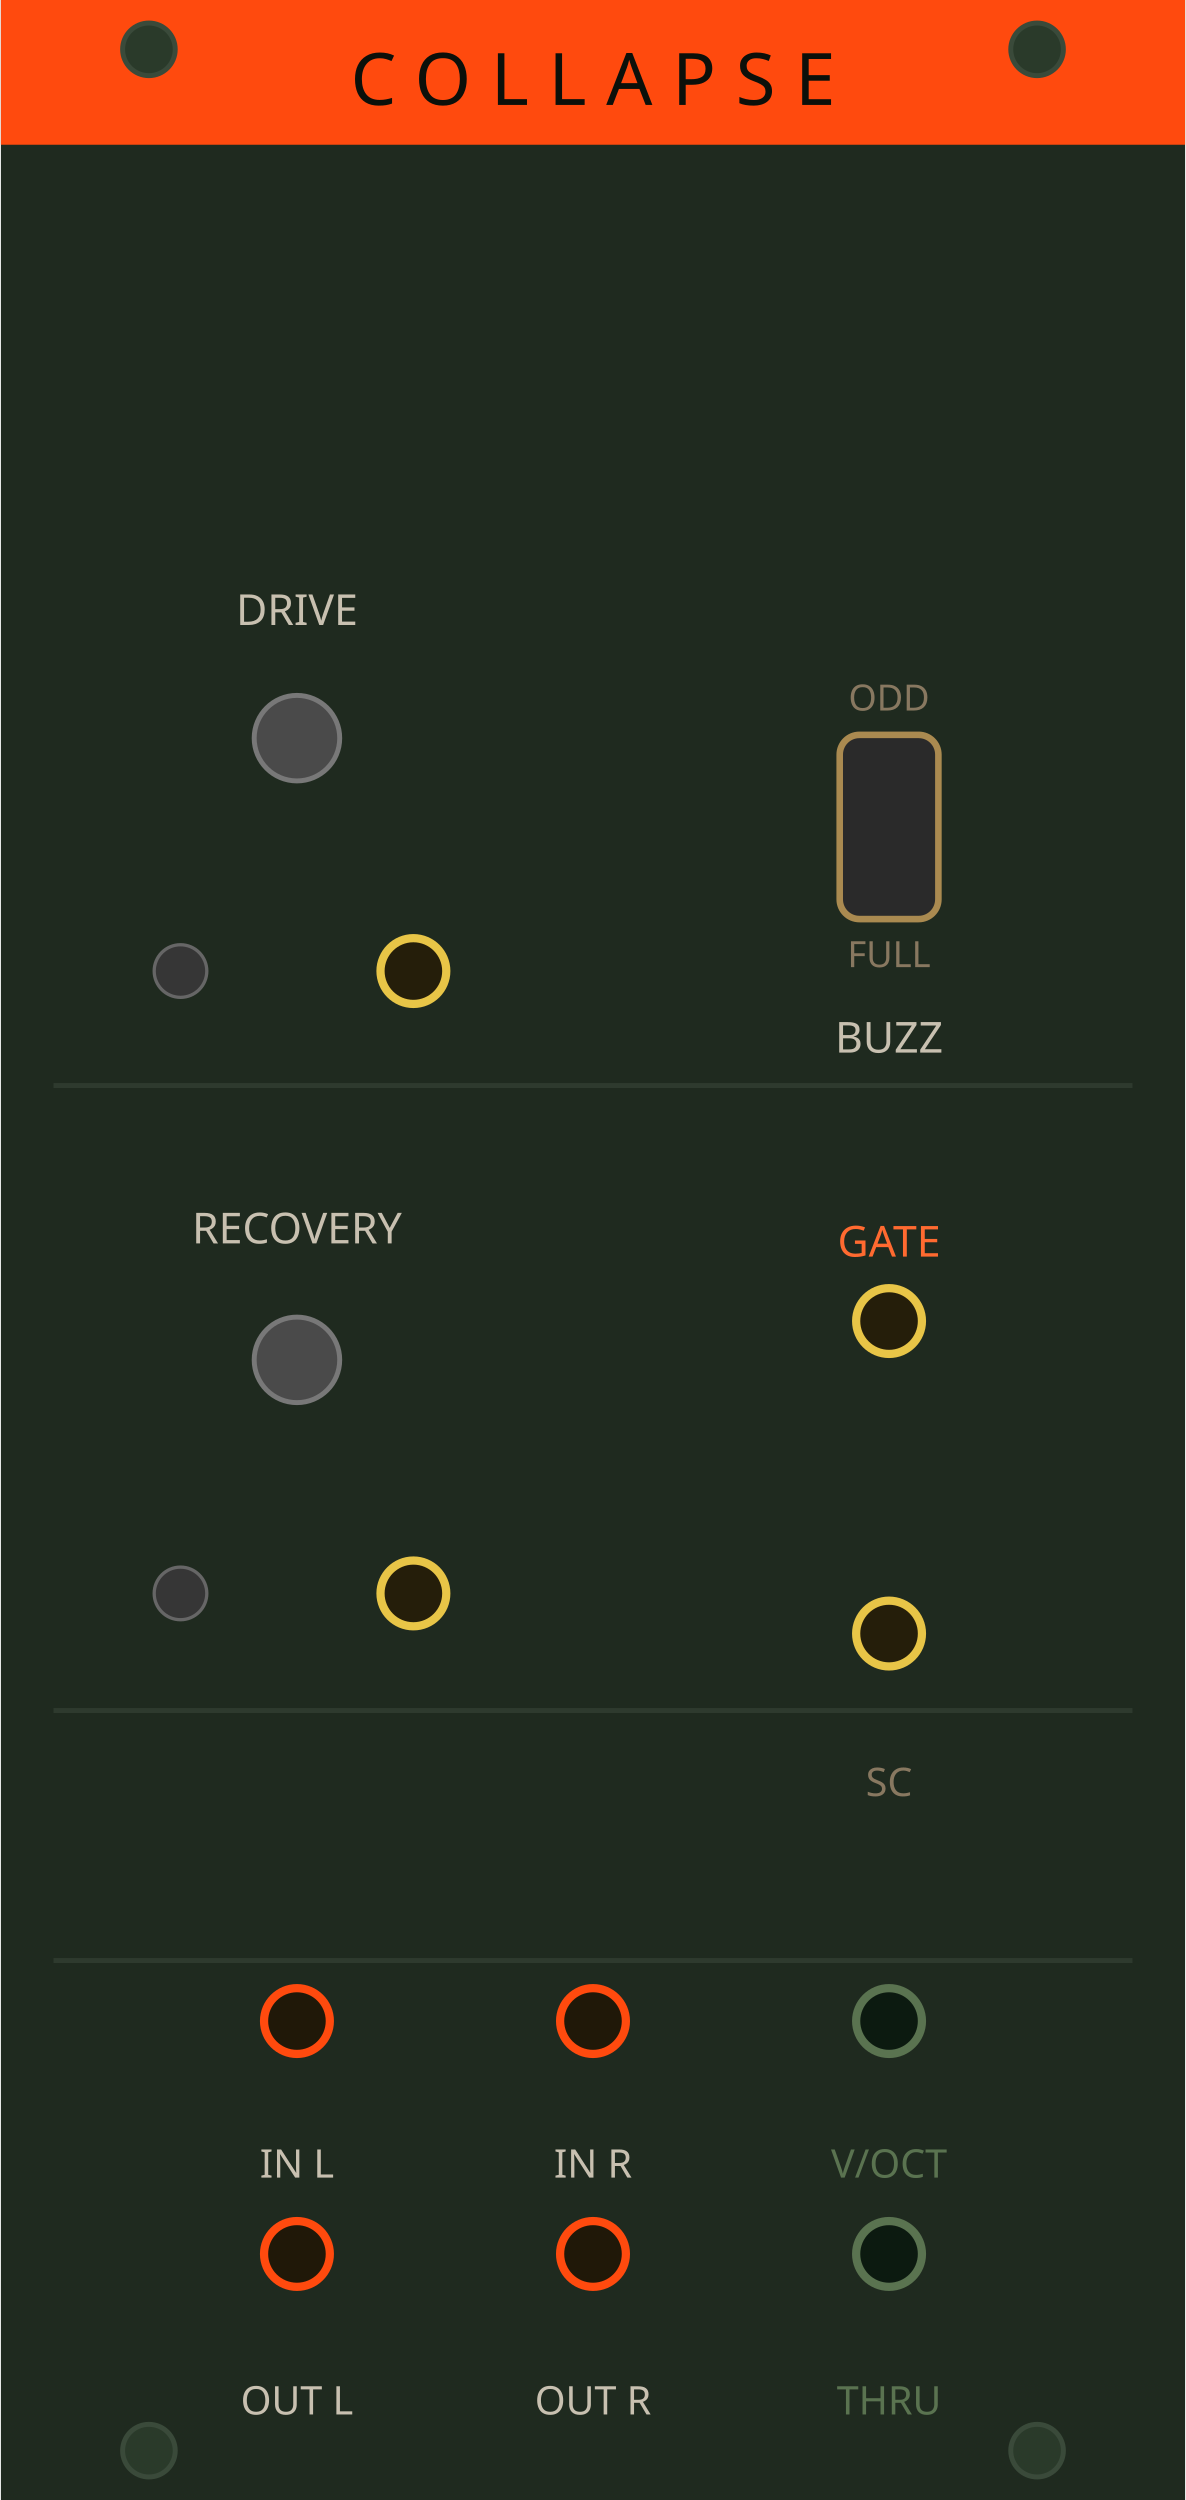
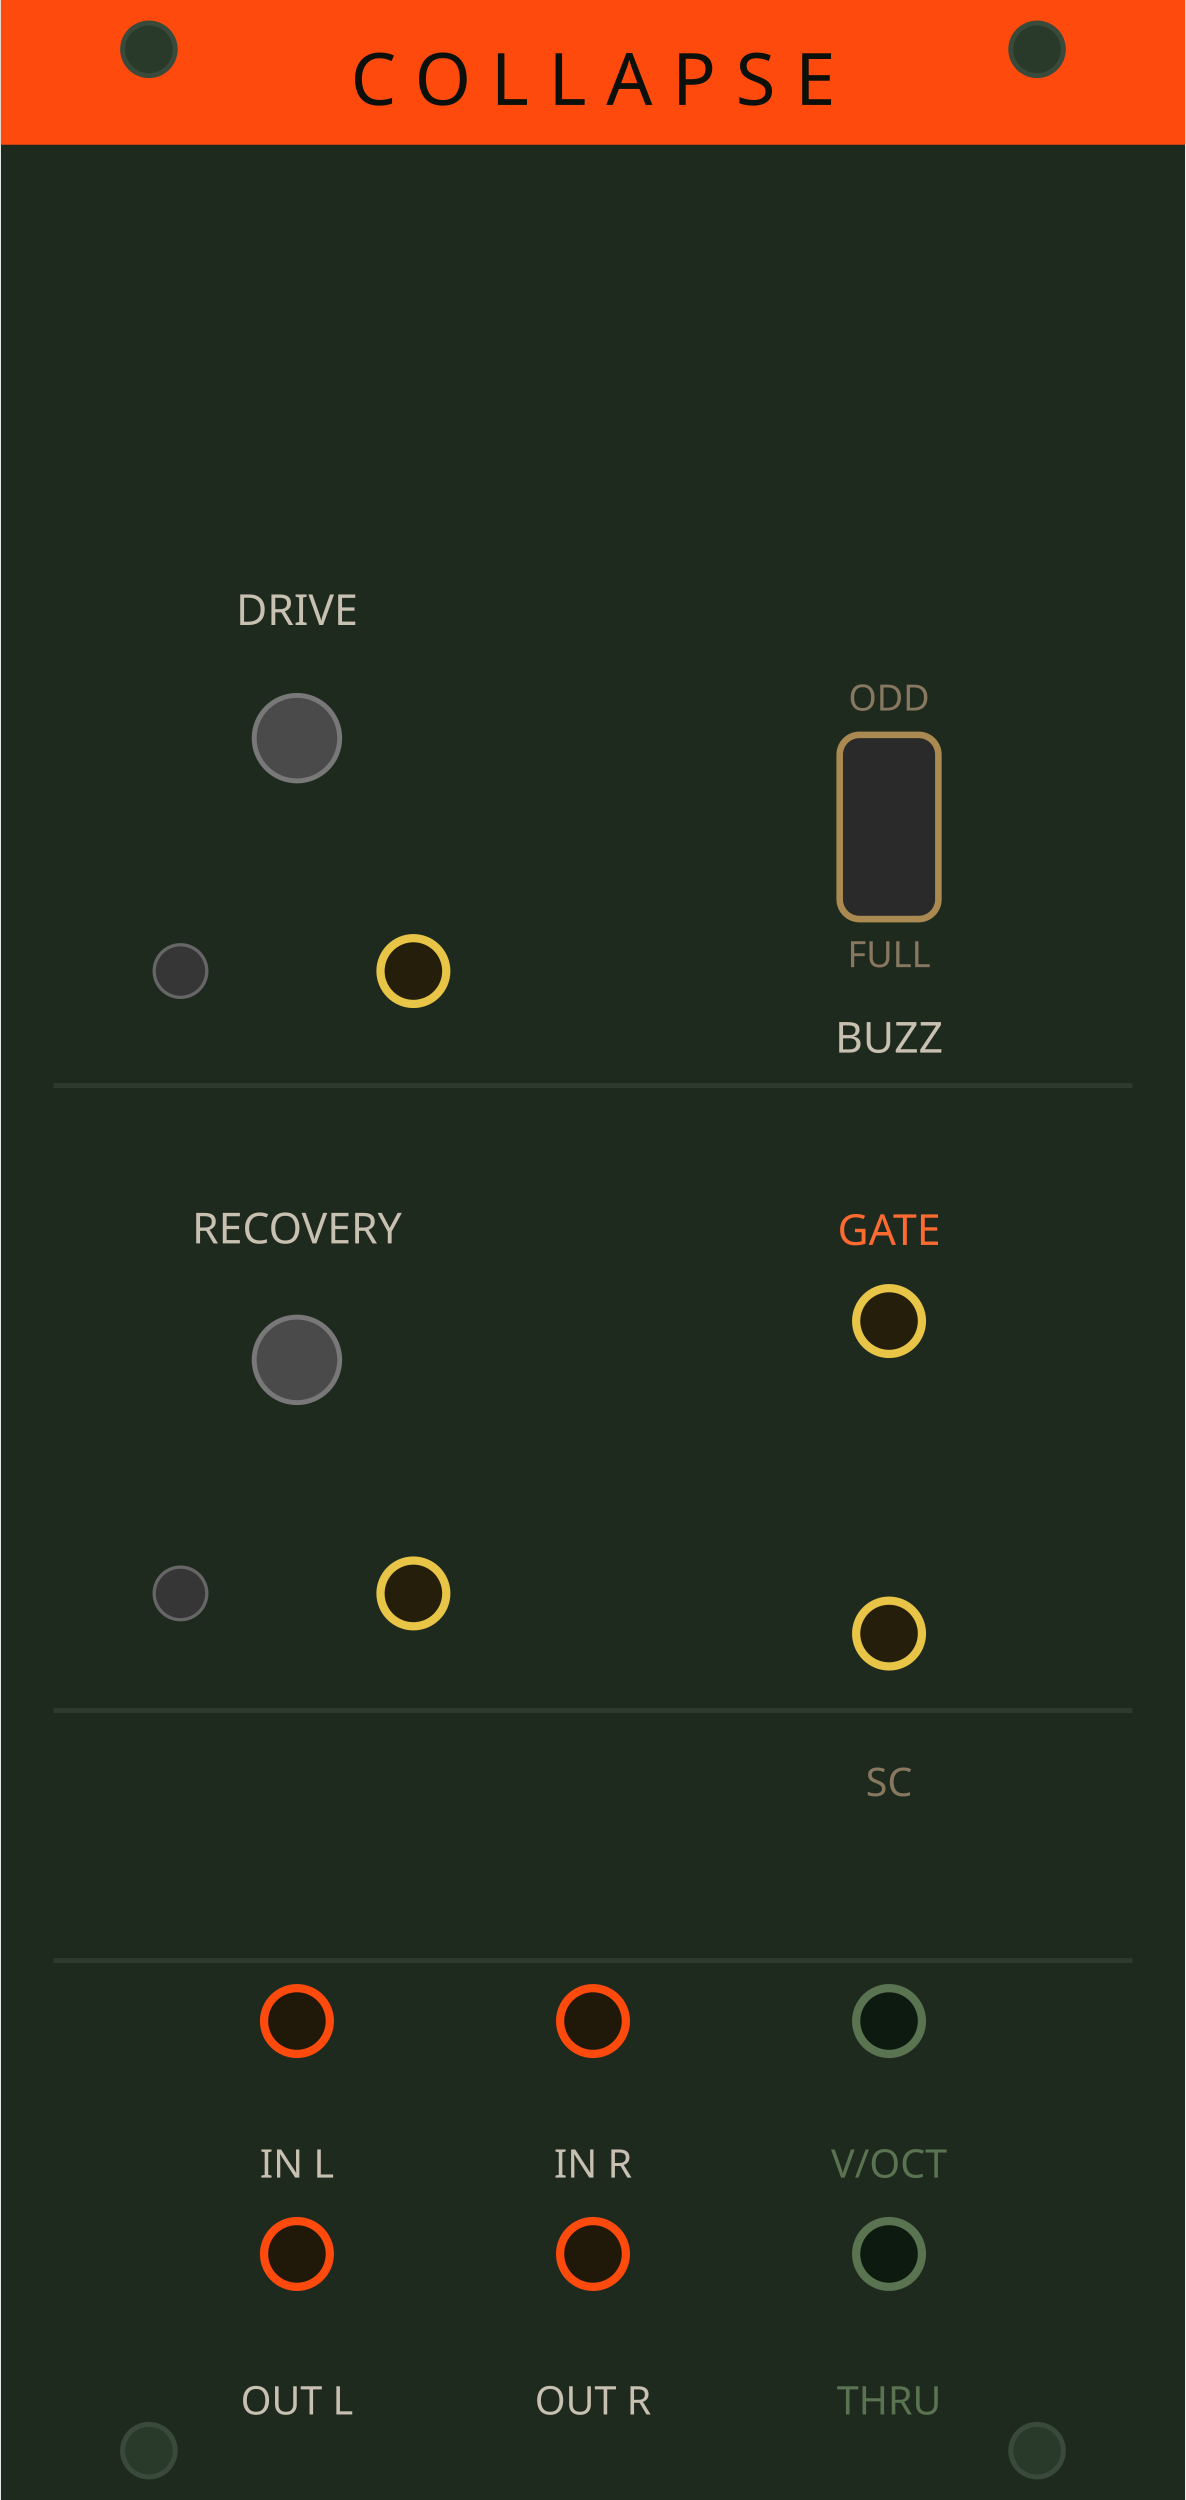
<svg xmlns="http://www.w3.org/2000/svg" width="60.96mm" height="128.5mm" viewBox="0 0 180 380" version="1.1" id="svg25">
  <defs id="defs25" />
  <path id="rect1" style="fill:#1f2a1f" d="M 0,0 H 180 V 380 H 0 Z" />
  <path id="rect2" style="fill:#ff4a0e" d="M 0,0 H 180 V 22 H 0 Z" />
  <path d="m 57.588,8.853 q -1.265,0 -1.991,0.847 -0.726,0.847 -0.726,2.321 0,1.463 0.671,2.321 0.682,0.847 2.035,0.847 0.517,0 0.979,-0.088 0.462,-0.088 0.902,-0.22 v 0.858 q -0.44,0.165 -0.913,0.242 -0.462,0.077 -1.111,0.077 -1.199,0 -2.002,-0.495 -0.803,-0.495 -1.21,-1.408 -0.396,-0.913 -0.396,-2.145 0,-1.188 0.429,-2.09 0.44,-0.913 1.287,-1.419 0.847,-0.517 2.057,-0.517 1.243,0 2.167,0.462 l -0.396,0.836 q -0.363,-0.165 -0.814,-0.297 -0.44,-0.132 -0.968,-0.132 z M 70.807,12.01 q 0,1.221 -0.418,2.134 -0.407,0.902 -1.21,1.408 -0.803,0.506 -1.991,0.506 -1.221,0 -2.035,-0.506 -0.803,-0.506 -1.199,-1.419 -0.396,-0.913 -0.396,-2.134 0,-1.21 0.396,-2.112 0.396,-0.902 1.199,-1.408 0.814,-0.506 2.046,-0.506 1.177,0 1.98,0.506 0.803,0.495 1.21,1.408 0.418,0.902 0.418,2.123 z m -6.204,0 q 0,1.485 0.627,2.343 0.627,0.847 1.958,0.847 1.342,0 1.958,-0.847 0.616,-0.858 0.616,-2.343 0,-1.485 -0.616,-2.321 -0.616,-0.847 -1.947,-0.847 -1.331,0 -1.969,0.847 -0.627,0.836 -0.627,2.321 z m 10.942,3.938 V 8.094 h 0.99 v 6.974 h 3.432 v 0.88 z m 8.764,0 V 8.094 h 0.99 v 6.974 h 3.432 v 0.88 z m 13.692,0 -0.946,-2.431 h -3.113 l -0.935,2.431 h -1.001 l 3.069,-7.887 h 0.891 l 3.058,7.887 z m -2.123,-5.687 q -0.033,-0.088 -0.11,-0.319 -0.077,-0.231 -0.154,-0.473 -0.066,-0.253 -0.11,-0.385 -0.077,0.341 -0.176,0.671 -0.099,0.319 -0.165,0.506 l -0.891,2.376 h 2.486 z M 105.181,8.094 q 1.54,0 2.244,0.605 0.704,0.605 0.704,1.705 0,0.649 -0.297,1.221 -0.286,0.561 -0.979,0.913 -0.682,0.352 -1.859,0.352 h -0.902 v 3.058 h -0.99 V 8.094 Z m -0.088,0.847 h -1.001 v 3.102 h 0.792 q 1.122,0 1.672,-0.363 0.55,-0.363 0.55,-1.232 0,-0.759 -0.484,-1.133 -0.484,-0.374 -1.529,-0.374 z m 12.119,4.906 q 0,1.045 -0.759,1.628 -0.759,0.583 -2.046,0.583 -0.66,0 -1.221,-0.099 -0.561,-0.099 -0.935,-0.275 v -0.946 q 0.396,0.176 0.979,0.319 0.594,0.143 1.221,0.143 0.88,0 1.32,-0.341 0.451,-0.341 0.451,-0.924 0,-0.385 -0.165,-0.649 -0.165,-0.264 -0.572,-0.484 -0.396,-0.231 -1.111,-0.484 -1.001,-0.363 -1.518,-0.891 -0.506,-0.528 -0.506,-1.441 0,-0.627 0.319,-1.067 0.319,-0.451 0.88,-0.693 0.572,-0.242 1.309,-0.242 0.649,0 1.188,0.121 0.539,0.121 0.979,0.319 l -0.308,0.847 q -0.407,-0.176 -0.891,-0.297 -0.473,-0.121 -0.99,-0.121 -0.737,0 -1.111,0.319 -0.374,0.308 -0.374,0.825 0,0.396 0.165,0.66 0.165,0.264 0.539,0.473 0.374,0.209 1.012,0.451 0.693,0.253 1.166,0.55 0.484,0.286 0.726,0.693 0.253,0.407 0.253,1.023 z m 8.973,2.101 h -4.389 V 8.094 h 4.389 v 0.869 h -3.399 v 2.453 h 3.201 v 0.858 h -3.201 v 2.805 h 3.399 z" id="text2" style="font-size:11px;font-family:'Nunito Sans', sans-serif;letter-spacing:3;dominant-baseline:middle;text-anchor:middle;fill:#0c100a" aria-label="COLLAPSE" />
  <path id="line2" style="stroke:#2e3a2e;stroke-width:0.75" d="M 8,165 H 172" />
  <path id="line3" style="stroke:#2e3a2e;stroke-width:0.75" d="M 8,260 H 172" />
  <path id="line4" style="stroke:#2e3a2e;stroke-width:0.75" d="M 8,298 H 172" />
  <path id="circle4" style="fill:#4a4a4a;stroke:#787878;stroke-width:0.75" d="m 51.5,112.2 a 6.5,6.5 0 0 1 -6.5,6.5 6.5,6.5 0 0 1 -6.5,-6.5 6.5,6.5 0 0 1 6.5,-6.5 6.5,6.5 0 0 1 6.5,6.5 z" />
  <path id="circle5" style="fill:#363636;stroke:#666666;stroke-width:0.5" d="m 31.3,147.6 a 4,4 0 0 1 -4,4 4,4 0 0 1 -4,-4 4,4 0 0 1 4,-4 4,4 0 0 1 4,4 z" />
  <path id="circle6" style="fill:#251e0a;stroke:#e8c547;stroke-width:1.25" d="m 67.7,147.6 a 5,5 0 0 1 -5,5 5,5 0 0 1 -5,-5 5,5 0 0 1 5,-5 5,5 0 0 1 5,5 z" />
  <path d="m 40.096,123.634 q 0,1.177 -0.643,1.774 -0.637,0.592 -1.781,0.592 h -1.294 v -4.641 h 1.43 q 0.702,0 1.216,0.26 0.513,0.26 0.793,0.767 0.28,0.5 0.28,1.248 z m -0.618,0.019 q 0,-0.929 -0.462,-1.359 -0.455,-0.435 -1.294,-0.435 h -0.76 v 3.64 h 0.63 q 1.885,0 1.885,-1.846 z m 2.925,-2.295 q 0.865,0 1.274,0.332 0.416,0.325 0.416,0.988 0,0.37 -0.137,0.618 -0.137,0.247 -0.351,0.397 -0.208,0.143 -0.442,0.228 l 1.274,2.08 h -0.682 l -1.125,-1.917 h -0.923 V 126 h -0.585 v -4.641 z m -0.033,0.507 h -0.663 v 1.722 h 0.696 q 0.566,0 0.826,-0.221 0.26,-0.228 0.26,-0.663 0,-0.455 -0.273,-0.643 -0.273,-0.195 -0.845,-0.195 z M 46.472,126 h -1.677 v -0.338 l 0.546,-0.123 v -3.712 l -0.546,-0.13 v -0.338 h 1.677 v 0.338 l -0.546,0.13 v 3.712 l 0.546,0.123 z m 4.167,-4.641 -1.657,4.641 h -0.585 l -1.657,-4.641 h 0.611 l 1.046,2.977 q 0.104,0.286 0.175,0.539 0.071,0.247 0.117,0.474 0.045,-0.228 0.117,-0.481 0.071,-0.254 0.175,-0.546 l 1.04,-2.964 z M 53.863,126 h -2.594 v -4.641 h 2.594 v 0.513 h -2.009 v 1.45 h 1.891 v 0.507 h -1.891 v 1.657 h 2.009 z" id="text6" style="font-size:6.5px;font-family:'Nunito Sans', sans-serif;text-anchor:middle;fill:#c8c0b0" aria-label="DRIVE" transform="translate(0,-31)" />
  <path id="rect6" style="fill:#2a2a2a;stroke:#aa8a50" d="m 130.5,111.7 h 9 c 1.662,0 3,1.338 3,3 v 22 c 0,1.662 -1.338,3 -3,3 h -9 c -1.662,0 -3,-1.338 -3,-3 v -22 c 0,-1.662 1.338,-3 3,-3 z" />
  <path d="m 132.797,106.031 q 0,0.611 -0.209,1.067 -0.203,0.451 -0.605,0.704 -0.402,0.253 -0.996,0.253 -0.611,0 -1.018,-0.253 -0.402,-0.253 -0.6,-0.71 -0.198,-0.457 -0.198,-1.067 0,-0.605 0.198,-1.056 0.198,-0.451 0.6,-0.704 0.407,-0.253 1.023,-0.253 0.589,0 0.99,0.253 0.402,0.247 0.605,0.704 0.209,0.451 0.209,1.062 z m -3.102,0 q 0,0.743 0.314,1.171 0.314,0.423 0.979,0.423 0.671,0 0.979,-0.423 0.308,-0.429 0.308,-1.171 0,-0.743 -0.308,-1.161 -0.308,-0.423 -0.974,-0.423 -0.665,0 -0.985,0.423 -0.314,0.418 -0.314,1.161 z m 7.117,-0.033 q 0,0.996 -0.544,1.502 -0.539,0.5 -1.507,0.5 h -1.095 v -3.927 h 1.21 q 0.594,0 1.028,0.22 0.434,0.22 0.671,0.649 0.236,0.423 0.236,1.056 z m -0.522,0.017 q 0,-0.786 -0.391,-1.149 -0.385,-0.368 -1.095,-0.368 h -0.643 v 3.08 h 0.533 q 1.595,0 1.595,-1.562 z m 4.537,-0.017 q 0,0.996 -0.544,1.502 -0.539,0.5 -1.507,0.5 h -1.095 v -3.927 h 1.21 q 0.594,0 1.028,0.22 0.434,0.22 0.671,0.649 0.236,0.423 0.236,1.056 z m -0.522,0.017 q 0,-0.786 -0.391,-1.149 -0.385,-0.368 -1.095,-0.368 h -0.643 v 3.08 h 0.533 q 1.595,0 1.595,-1.562 z" id="text7" style="font-size:5.5px;font-family:'Nunito Sans', sans-serif;text-anchor:middle;fill:#887860" aria-label="ODD" />
  <path d="m 129.709,147 h -0.495 v -3.927 h 2.195 v 0.434 h -1.7 v 1.391 h 1.595 v 0.434 h -1.595 z m 5.346,-1.386 q 0,0.407 -0.165,0.737 -0.165,0.325 -0.506,0.517 -0.336,0.187 -0.858,0.187 -0.732,0 -1.117,-0.396 -0.38,-0.402 -0.38,-1.056 v -2.53 h 0.495 v 2.546 q 0,0.478 0.253,0.743 0.259,0.264 0.775,0.264 0.533,0 0.77,-0.281 0.242,-0.286 0.242,-0.732 v -2.541 h 0.489 z M 136.089,147 v -3.927 h 0.495 v 3.487 H 138.3 V 147 Z m 2.882,0 v -3.927 h 0.495 v 3.487 h 1.716 V 147 Z" id="text8" style="font-size:5.5px;font-family:'Nunito Sans', sans-serif;text-anchor:middle;fill:#887860" aria-label="FULL" />
  <path d="m 128.75,155.359 q 0.871,0 1.313,0.26 0.449,0.254 0.449,0.89 0,0.409 -0.228,0.682 -0.228,0.267 -0.656,0.344 v 0.033 q 0.292,0.045 0.526,0.169 0.24,0.123 0.377,0.351 0.137,0.228 0.137,0.592 0,0.63 -0.435,0.975 -0.429,0.344 -1.177,0.344 h -1.631 v -4.641 z m 0.117,1.976 q 0.598,0 0.819,-0.189 0.221,-0.195 0.221,-0.572 0,-0.384 -0.273,-0.546 -0.267,-0.169 -0.858,-0.169 h -0.767 v 1.476 z m -0.858,0.487 v 1.683 h 0.936 q 0.618,0 0.858,-0.24 0.24,-0.24 0.24,-0.63 0,-0.364 -0.254,-0.585 -0.247,-0.228 -0.89,-0.228 z m 7.169,0.539 q 0,0.481 -0.195,0.871 -0.195,0.384 -0.598,0.611 -0.397,0.221 -1.014,0.221 -0.865,0 -1.319,-0.468 -0.449,-0.474 -0.449,-1.248 v -2.99 h 0.585 v 3.01 q 0,0.566 0.299,0.877 0.305,0.312 0.916,0.312 0.63,0 0.91,-0.332 0.286,-0.338 0.286,-0.865 v -3.003 h 0.579 z m 4.056,1.638 h -3.217 v -0.442 l 2.444,-3.679 h -2.366 v -0.52 h 3.075 v 0.442 l -2.444,3.679 h 2.509 z m 3.718,0 h -3.217 v -0.442 l 2.444,-3.679 h -2.366 v -0.52 h 3.075 v 0.442 l -2.444,3.679 h 2.509 z" id="text9" style="font-size:6.5px;font-family:'Nunito Sans', sans-serif;text-anchor:middle;fill:#c8c0b0" aria-label="BUZZ" />
  <path id="circle9" style="fill:#4a4a4a;stroke:#787878;stroke-width:0.75" d="m 51.5,206.7 a 6.5,6.5 0 0 1 -6.5,6.5 6.5,6.5 0 0 1 -6.5,-6.5 6.5,6.5 0 0 1 6.5,-6.5 6.5,6.5 0 0 1 6.5,6.5 z" />
  <path id="circle10" style="fill:#363636;stroke:#666666;stroke-width:0.5" d="m 31.3,242.2 a 4,4 0 0 1 -4,4 4,4 0 0 1 -4,-4 4,4 0 0 1 4,-4 4,4 0 0 1 4,4 z" />
  <path id="circle11" style="fill:#251e0a;stroke:#e8c547;stroke-width:1.25" d="m 67.7,242.2 a 5,5 0 0 1 -5,5 5,5 0 0 1 -5,-5 5,5 0 0 1 5,-5 5,5 0 0 1 5,5 z" />
  <path d="m 30.97,215.359 q 0.865,0 1.274,0.332 0.416,0.325 0.416,0.988 0,0.37 -0.137,0.618 -0.137,0.247 -0.351,0.397 -0.208,0.143 -0.442,0.228 l 1.274,2.08 h -0.682 l -1.125,-1.917 h -0.923 V 220 h -0.585 v -4.641 z m -0.033,0.507 h -0.663 v 1.722 h 0.696 q 0.566,0 0.826,-0.221 0.26,-0.228 0.26,-0.663 0,-0.455 -0.273,-0.643 -0.273,-0.195 -0.845,-0.195 z M 36.326,220 h -2.594 v -4.641 h 2.594 v 0.513 h -2.009 v 1.45 h 1.891 v 0.507 h -1.891 v 1.657 h 2.009 z m 3.009,-4.192 q -0.748,0 -1.177,0.5 -0.429,0.5 -0.429,1.371 0,0.865 0.397,1.371 0.403,0.5 1.202,0.5 0.305,0 0.579,-0.052 0.273,-0.052 0.533,-0.13 v 0.507 q -0.26,0.098 -0.539,0.143 -0.273,0.045 -0.656,0.045 -0.709,0 -1.183,-0.292 -0.474,-0.292 -0.715,-0.832 -0.234,-0.539 -0.234,-1.268 0,-0.702 0.254,-1.235 0.26,-0.539 0.76,-0.839 0.5,-0.305 1.216,-0.305 0.735,0 1.28,0.273 l -0.234,0.494 q -0.214,-0.098 -0.481,-0.175 -0.26,-0.078 -0.572,-0.078 z m 6.038,1.865 q 0,0.722 -0.247,1.261 -0.24,0.533 -0.715,0.832 -0.474,0.299 -1.177,0.299 -0.722,0 -1.202,-0.299 -0.474,-0.299 -0.709,-0.839 -0.234,-0.539 -0.234,-1.261 0,-0.715 0.234,-1.248 0.234,-0.533 0.709,-0.832 0.481,-0.299 1.209,-0.299 0.696,0 1.17,0.299 0.474,0.292 0.715,0.832 0.247,0.533 0.247,1.254 z m -3.666,0 q 0,0.877 0.37,1.385 0.37,0.5 1.157,0.5 0.793,0 1.157,-0.5 0.364,-0.507 0.364,-1.385 0,-0.877 -0.364,-1.371 -0.364,-0.5 -1.151,-0.5 -0.786,0 -1.163,0.5 -0.37,0.494 -0.37,1.371 z m 7.897,-2.314 -1.657,4.641 h -0.585 l -1.657,-4.641 h 0.611 l 1.046,2.977 q 0.104,0.286 0.175,0.539 0.071,0.247 0.117,0.474 0.045,-0.228 0.117,-0.481 0.071,-0.254 0.175,-0.546 l 1.04,-2.964 z M 52.829,220 h -2.594 v -4.641 h 2.594 v 0.513 h -2.009 v 1.45 h 1.891 v 0.507 h -1.891 v 1.657 h 2.009 z m 2.301,-4.641 q 0.865,0 1.274,0.332 0.416,0.325 0.416,0.988 0,0.37 -0.137,0.618 -0.137,0.247 -0.351,0.397 -0.208,0.143 -0.442,0.228 l 1.274,2.08 h -0.682 l -1.125,-1.917 h -0.923 V 220 h -0.585 v -4.641 z m -0.033,0.507 h -0.663 v 1.722 h 0.696 q 0.566,0 0.826,-0.221 0.26,-0.228 0.26,-0.663 0,-0.455 -0.273,-0.643 -0.273,-0.195 -0.845,-0.195 z m 4.004,1.774 1.209,-2.281 h 0.63 l -1.547,2.841 V 220 h -0.585 v -1.774 l -1.547,-2.866 h 0.637 z" id="text11" style="font-size:6.5px;font-family:'Nunito Sans', sans-serif;text-anchor:middle;fill:#c8c0b0" aria-label="RECOVERY" transform="translate(0,-31)" />
  <path id="circle12" style="fill:#251e0a;stroke:#e8c547;stroke-width:1.25" d="m 140,200.8 a 5,5 0 0 1 -5,5 5,5 0 0 1 -5,-5 5,5 0 0 1 5,-5 5,5 0 0 1 5,5 z" />
-   <path d="m 129.816,188.549 h 1.605 v 2.275 q -0.377,0.123 -0.76,0.182 -0.384,0.059 -0.871,0.059 -0.722,0 -1.216,-0.286 -0.494,-0.292 -0.754,-0.826 -0.254,-0.539 -0.254,-1.274 0,-0.728 0.286,-1.261 0.286,-0.533 0.819,-0.826 0.539,-0.299 1.3,-0.299 0.39,0 0.735,0.071 0.351,0.071 0.65,0.202 l -0.221,0.507 q -0.247,-0.111 -0.559,-0.189 -0.305,-0.078 -0.637,-0.078 -0.832,0 -1.3,0.5 -0.462,0.5 -0.462,1.371 0,0.552 0.175,0.982 0.182,0.422 0.566,0.663 0.384,0.234 1.008,0.234 0.305,0 0.52,-0.033 0.214,-0.033 0.39,-0.078 v -1.378 h -1.02 z m 5.629,2.45 -0.559,-1.437 h -1.839 L 132.494,191 h -0.592 l 1.813,-4.66 h 0.526 l 1.807,4.66 z m -1.254,-3.361 q -0.019,-0.052 -0.065,-0.189 -0.045,-0.137 -0.091,-0.28 -0.039,-0.149 -0.065,-0.228 -0.045,0.202 -0.104,0.397 -0.059,0.189 -0.098,0.299 l -0.526,1.404 h 1.469 z m 3.51,3.361 h -0.585 v -4.128 h -1.45 v -0.513 h 3.478 v 0.513 h -1.443 z m 4.739,0 h -2.594 v -4.641 h 2.594 v 0.513 h -2.009 v 1.45 h 1.891 v 0.507 h -1.891 v 1.657 h 2.009 z" id="text12" style="font-size:6.5px;font-family:'Nunito Sans', sans-serif;text-anchor:middle;fill:#ff6a30" aria-label="GATE" />
+   <path transform="translate(0,-1.772)" d="m 129.816,188.549 h 1.605 v 2.275 q -0.377,0.123 -0.76,0.182 -0.384,0.059 -0.871,0.059 -0.722,0 -1.216,-0.286 -0.494,-0.292 -0.754,-0.826 -0.254,-0.539 -0.254,-1.274 0,-0.728 0.286,-1.261 0.286,-0.533 0.819,-0.826 0.539,-0.299 1.3,-0.299 0.39,0 0.735,0.071 0.351,0.071 0.65,0.202 l -0.221,0.507 q -0.247,-0.111 -0.559,-0.189 -0.305,-0.078 -0.637,-0.078 -0.832,0 -1.3,0.5 -0.462,0.5 -0.462,1.371 0,0.552 0.175,0.982 0.182,0.422 0.566,0.663 0.384,0.234 1.008,0.234 0.305,0 0.52,-0.033 0.214,-0.033 0.39,-0.078 v -1.378 h -1.02 z m 5.629,2.45 -0.559,-1.437 h -1.839 L 132.494,191 h -0.592 l 1.813,-4.66 h 0.526 l 1.807,4.66 z m -1.254,-3.361 q -0.019,-0.052 -0.065,-0.189 -0.045,-0.137 -0.091,-0.28 -0.039,-0.149 -0.065,-0.228 -0.045,0.202 -0.104,0.397 -0.059,0.189 -0.098,0.299 l -0.526,1.404 h 1.469 z m 3.51,3.361 h -0.585 v -4.128 h -1.45 v -0.513 h 3.478 v 0.513 h -1.443 z m 4.739,0 h -2.594 v -4.641 h 2.594 v 0.513 h -2.009 v 1.45 h 1.891 v 0.507 h -1.891 v 1.657 h 2.009 z" id="text12" style="font-size:6.5px;font-family:'Nunito Sans', sans-serif;text-anchor:middle;fill:#ff6a30" aria-label="GATE" />
  <path id="circle13" style="fill:#251e0a;stroke:#e8c547;stroke-width:1.25" d="m 140,248.3 a 5,5 0 0 1 -5,5 5,5 0 0 1 -5,-5 5,5 0 0 1 5,-5 5,5 0 0 1 5,5 z" />
  <path d="m 134.469,258.854 q 0,0.57 -0.414,0.888 -0.414,0.318 -1.116,0.318 -0.36,0 -0.666,-0.054 -0.306,-0.054 -0.51,-0.15 v -0.516 q 0.216,0.096 0.534,0.174 0.324,0.078 0.666,0.078 0.48,0 0.72,-0.186 0.246,-0.186 0.246,-0.504 0,-0.21 -0.09,-0.354 -0.09,-0.144 -0.312,-0.264 -0.216,-0.126 -0.606,-0.264 -0.546,-0.198 -0.828,-0.486 -0.276,-0.288 -0.276,-0.786 0,-0.342 0.174,-0.582 0.174,-0.246 0.48,-0.378 0.312,-0.132 0.714,-0.132 0.354,0 0.648,0.066 0.294,0.066 0.534,0.174 l -0.168,0.462 q -0.222,-0.096 -0.486,-0.162 -0.258,-0.066 -0.54,-0.066 -0.402,0 -0.606,0.174 -0.204,0.168 -0.204,0.45 0,0.216 0.09,0.36 0.09,0.144 0.294,0.258 0.204,0.114 0.552,0.246 0.378,0.138 0.636,0.3 0.264,0.156 0.396,0.378 0.138,0.222 0.138,0.558 z m 2.7,-2.724 q -0.69,0 -1.086,0.462 -0.396,0.462 -0.396,1.266 0,0.798 0.366,1.266 0.372,0.462 1.11,0.462 0.282,0 0.534,-0.048 0.252,-0.048 0.492,-0.12 v 0.468 q -0.24,0.09 -0.498,0.132 -0.252,0.042 -0.606,0.042 -0.654,0 -1.092,-0.27 -0.438,-0.27 -0.66,-0.768 -0.216,-0.498 -0.216,-1.17 0,-0.648 0.234,-1.14 0.24,-0.498 0.702,-0.774 0.462,-0.282 1.122,-0.282 0.678,0 1.182,0.252 l -0.216,0.456 q -0.198,-0.09 -0.444,-0.162 -0.24,-0.072 -0.528,-0.072 z" id="text13" style="font-size:6px;font-family:'Nunito Sans', sans-serif;text-anchor:middle;fill:#887860" aria-label="SC" transform="translate(0,13)" />
  <path id="circle14" style="fill:#201808;stroke:#ff4a0e;stroke-width:1.25" d="m 50,307.2 a 5,5 0 0 1 -5,5 5,5 0 0 1 -5,-5 5,5 0 0 1 5,-5 5,5 0 0 1 5,5 z" />
  <path id="circle15" style="fill:#201808;stroke:#ff4a0e;stroke-width:1.25" d="m 95,307.2 a 5,5 0 0 1 -5,5 5,5 0 0 1 -5,-5 5,5 0 0 1 5,-5 5,5 0 0 1 5,5 z" />
  <path id="circle16" style="fill:#0c1a10;stroke:#5a7350;stroke-width:1.25" d="m 140,307.2 a 5,5 0 0 1 -5,5 5,5 0 0 1 -5,-5 5,5 0 0 1 5,-5 5,5 0 0 1 5,5 z" />
  <path d="m 41.139,318 h -1.548 v -0.312 l 0.504,-0.114 v -3.426 l -0.504,-0.12 v -0.312 h 1.548 v 0.312 l -0.504,0.12 v 3.426 l 0.504,0.114 z m 4.224,0 h -0.63 l -2.292,-3.558 h -0.024 q 0.012,0.21 0.03,0.522 0.018,0.312 0.018,0.642 V 318 h -0.498 v -4.284 h 0.624 l 2.286,3.546 h 0.024 q -0.006,-0.096 -0.018,-0.288 -0.006,-0.192 -0.018,-0.42 -0.006,-0.228 -0.006,-0.42 v -2.418 h 0.504 z m 2.724,0 v -4.284 h 0.54 v 3.804 h 1.872 V 318 Z" id="text16" style="font-size:6px;font-family:'Nunito Sans', sans-serif;text-anchor:middle;fill:#c8c0b0" aria-label="IN L" transform="translate(0,13)" />
  <path d="m 85.845,318 h -1.548 v -0.312 l 0.504,-0.114 v -3.426 l -0.504,-0.12 v -0.312 h 1.548 v 0.312 l -0.504,0.12 v 3.426 l 0.504,0.114 z m 4.224,0 h -0.63 l -2.292,-3.558 h -0.024 q 0.012,0.21 0.03,0.522 0.018,0.312 0.018,0.642 V 318 h -0.498 v -4.284 h 0.624 l 2.286,3.546 h 0.024 q -0.006,-0.096 -0.018,-0.288 -0.006,-0.192 -0.018,-0.42 -0.006,-0.228 -0.006,-0.42 v -2.418 h 0.504 z m 3.906,-4.284 q 0.798,0 1.176,0.306 0.384,0.3 0.384,0.912 0,0.342 -0.126,0.57 -0.126,0.228 -0.324,0.366 -0.192,0.132 -0.408,0.21 l 1.176,1.92 h -0.63 l -1.038,-1.77 h -0.852 V 318 h -0.54 v -4.284 z m -0.03,0.468 h -0.612 v 1.59 h 0.642 q 0.522,0 0.762,-0.204 0.24,-0.21 0.24,-0.612 0,-0.42 -0.252,-0.594 -0.252,-0.18 -0.78,-0.18 z" id="text17" style="font-size:6px;font-family:'Nunito Sans', sans-serif;text-anchor:middle;fill:#c8c0b0" aria-label="IN R" transform="translate(0,13)" />
  <path d="m 129.777,313.716 -1.53,4.284 h -0.54 l -1.53,-4.284 h 0.564 l 0.966,2.748 q 0.096,0.264 0.162,0.498 0.066,0.228 0.108,0.438 0.042,-0.21 0.108,-0.444 0.066,-0.234 0.162,-0.504 l 0.96,-2.736 z m 2.172,0 -1.596,4.284 h -0.516 l 1.596,-4.284 z m 4.38,2.136 q 0,0.666 -0.228,1.164 -0.222,0.492 -0.66,0.768 -0.438,0.276 -1.086,0.276 -0.666,0 -1.11,-0.276 -0.438,-0.276 -0.654,-0.774 -0.216,-0.498 -0.216,-1.164 0,-0.66 0.216,-1.152 0.216,-0.492 0.654,-0.768 0.444,-0.276 1.116,-0.276 0.642,0 1.08,0.276 0.438,0.27 0.66,0.768 0.228,0.492 0.228,1.158 z m -3.384,0 q 0,0.81 0.342,1.278 0.342,0.462 1.068,0.462 0.732,0 1.068,-0.462 0.336,-0.468 0.336,-1.278 0,-0.81 -0.336,-1.266 -0.336,-0.462 -1.062,-0.462 -0.726,0 -1.074,0.462 -0.342,0.456 -0.342,1.266 z m 6.168,-1.722 q -0.69,0 -1.086,0.462 -0.396,0.462 -0.396,1.266 0,0.798 0.366,1.266 0.372,0.462 1.11,0.462 0.282,0 0.534,-0.048 0.252,-0.048 0.492,-0.12 v 0.468 q -0.24,0.09 -0.498,0.132 -0.252,0.042 -0.606,0.042 -0.654,0 -1.092,-0.27 -0.438,-0.27 -0.66,-0.768 -0.216,-0.498 -0.216,-1.17 0,-0.648 0.234,-1.14 0.24,-0.498 0.702,-0.774 0.462,-0.282 1.122,-0.282 0.678,0 1.182,0.252 l -0.216,0.456 q -0.198,-0.09 -0.444,-0.162 -0.24,-0.072 -0.528,-0.072 z m 3.312,3.87 h -0.54 v -3.81 h -1.338 v -0.474 h 3.21 v 0.474 h -1.332 z" id="text18" style="font-size:6px;font-family:'Nunito Sans', sans-serif;text-anchor:middle;fill:#5a7350" aria-label="V/OCT" transform="translate(0,13)" />
  <path id="circle18" style="fill:#201808;stroke:#ff4a0e;stroke-width:1.25" d="m 50,342.6 a 5,5 0 0 1 -5,5 5,5 0 0 1 -5,-5 5,5 0 0 1 5,-5 5,5 0 0 1 5,5 z" />
  <path id="circle19" style="fill:#201808;stroke:#ff4a0e;stroke-width:1.25" d="m 95,342.6 a 5,5 0 0 1 -5,5 5,5 0 0 1 -5,-5 5,5 0 0 1 5,-5 5,5 0 0 1 5,5 z" />
  <path id="circle20" style="fill:#0c1a10;stroke:#5a7350;stroke-width:1.25" d="m 140,342.6 a 5,5 0 0 1 -5,5 5,5 0 0 1 -5,-5 5,5 0 0 1 5,-5 5,5 0 0 1 5,5 z" />
  <path d="m 40.764,351.852 q 0,0.666 -0.228,1.164 -0.222,0.492 -0.66,0.768 -0.438,0.276 -1.086,0.276 -0.666,0 -1.11,-0.276 -0.438,-0.276 -0.654,-0.774 -0.216,-0.498 -0.216,-1.164 0,-0.66 0.216,-1.152 0.216,-0.492 0.654,-0.768 0.444,-0.276 1.116,-0.276 0.642,0 1.08,0.276 0.438,0.27 0.66,0.768 0.228,0.492 0.228,1.158 z m -3.384,0 q 0,0.81 0.342,1.278 0.342,0.462 1.068,0.462 0.732,0 1.068,-0.462 0.336,-0.468 0.336,-1.278 0,-0.81 -0.336,-1.266 -0.336,-0.462 -1.062,-0.462 -0.726,0 -1.074,0.462 -0.342,0.456 -0.342,1.266 z m 7.59,0.636 q 0,0.444 -0.18,0.804 -0.18,0.354 -0.552,0.564 -0.366,0.204 -0.936,0.204 -0.798,0 -1.218,-0.432 -0.414,-0.438 -0.414,-1.152 v -2.76 h 0.54 v 2.778 q 0,0.522 0.276,0.81 0.282,0.288 0.846,0.288 0.582,0 0.84,-0.306 0.264,-0.312 0.264,-0.798 v -2.772 h 0.534 z M 47.454,354 h -0.54 v -3.81 h -1.338 v -0.474 h 3.21 v 0.474 h -1.332 z m 3.54,0 v -4.284 h 0.54 v 3.804 h 1.872 V 354 Z" id="text20" style="font-size:6px;font-family:'Nunito Sans', sans-serif;text-anchor:middle;fill:#c8c0b0" aria-label="OUT L" transform="translate(0,13)" />
  <path d="m 85.47,351.852 q 0,0.666 -0.228,1.164 -0.222,0.492 -0.66,0.768 -0.438,0.276 -1.086,0.276 -0.666,0 -1.11,-0.276 -0.438,-0.276 -0.654,-0.774 -0.216,-0.498 -0.216,-1.164 0,-0.66 0.216,-1.152 0.216,-0.492 0.654,-0.768 0.444,-0.276 1.116,-0.276 0.642,0 1.08,0.276 0.438,0.27 0.66,0.768 0.228,0.492 0.228,1.158 z m -3.384,0 q 0,0.81 0.342,1.278 0.342,0.462 1.068,0.462 0.732,0 1.068,-0.462 0.336,-0.468 0.336,-1.278 0,-0.81 -0.336,-1.266 -0.336,-0.462 -1.062,-0.462 -0.726,0 -1.074,0.462 -0.342,0.456 -0.342,1.266 z m 7.59,0.636 q 0,0.444 -0.18,0.804 -0.18,0.354 -0.552,0.564 -0.366,0.204 -0.936,0.204 -0.798,0 -1.218,-0.432 -0.414,-0.438 -0.414,-1.152 v -2.76 h 0.54 v 2.778 q 0,0.522 0.276,0.81 0.282,0.288 0.846,0.288 0.582,0 0.84,-0.306 0.264,-0.312 0.264,-0.798 v -2.772 h 0.534 z M 92.16,354 h -0.54 v -3.81 h -1.338 v -0.474 h 3.21 v 0.474 h -1.332 z m 4.722,-4.284 q 0.798,0 1.176,0.306 0.384,0.3 0.384,0.912 0,0.342 -0.126,0.57 -0.126,0.228 -0.324,0.366 -0.192,0.132 -0.408,0.21 l 1.176,1.92 h -0.63 l -1.038,-1.77 h -0.852 V 354 h -0.54 v -4.284 z m -0.03,0.468 h -0.612 v 1.59 h 0.642 q 0.522,0 0.762,-0.204 0.24,-0.21 0.24,-0.612 0,-0.42 -0.252,-0.594 -0.252,-0.18 -0.78,-0.18 z" id="text21" style="font-size:6px;font-family:'Nunito Sans', sans-serif;text-anchor:middle;fill:#c8c0b0" aria-label="OUT R" transform="translate(0,13)" />
  <path d="m 128.988,354 h -0.54 v -3.81 h -1.338 v -0.474 h 3.21 v 0.474 h -1.332 z m 5.256,0 h -0.54 v -1.998 h -2.196 V 354 h -0.54 v -4.284 h 0.54 v 1.812 h 2.196 v -1.812 h 0.54 z m 2.352,-4.284 q 0.798,0 1.176,0.306 0.384,0.3 0.384,0.912 0,0.342 -0.126,0.57 -0.126,0.228 -0.324,0.366 -0.192,0.132 -0.408,0.21 l 1.176,1.92 h -0.63 l -1.038,-1.77 h -0.852 V 354 h -0.54 v -4.284 z m -0.03,0.468 h -0.612 v 1.59 h 0.642 q 0.522,0 0.762,-0.204 0.24,-0.21 0.24,-0.612 0,-0.42 -0.252,-0.594 -0.252,-0.18 -0.78,-0.18 z m 5.838,2.304 q 0,0.444 -0.18,0.804 -0.18,0.354 -0.552,0.564 -0.366,0.204 -0.936,0.204 -0.798,0 -1.218,-0.432 -0.414,-0.438 -0.414,-1.152 v -2.76 h 0.54 v 2.778 q 0,0.522 0.276,0.81 0.282,0.288 0.846,0.288 0.582,0 0.84,-0.306 0.264,-0.312 0.264,-0.798 v -2.772 h 0.534 z" id="text22" style="font-size:6px;font-family:'Nunito Sans', sans-serif;text-anchor:middle;fill:#5a7350" aria-label="THRU" transform="translate(0,13)" />
  <path id="circle22" style="fill:#2a3a2a;stroke:#3a4a3a;stroke-width:0.75" d="m 26.5,7.5 a 4,4 0 0 1 -4,4 4,4 0 0 1 -4,-4 4,4 0 0 1 4,-4 4,4 0 0 1 4,4 z" />
  <path id="circle23" style="fill:#2a3a2a;stroke:#3a4a3a;stroke-width:0.75" d="m 161.5,7.5 a 4,4 0 0 1 -4,4 4,4 0 0 1 -4,-4 4,4 0 0 1 4,-4 4,4 0 0 1 4,4 z" />
  <path id="circle24" style="fill:#2a3a2a;stroke:#3a4a3a;stroke-width:0.75" d="m 26.5,372.5 a 4,4 0 0 1 -4,4 4,4 0 0 1 -4,-4 4,4 0 0 1 4,-4 4,4 0 0 1 4,4 z" />
  <path id="circle25" style="fill:#2a3a2a;stroke:#3a4a3a;stroke-width:0.75" d="m 161.5,372.5 a 4,4 0 0 1 -4,4 4,4 0 0 1 -4,-4 4,4 0 0 1 4,-4 4,4 0 0 1 4,4 z" />
</svg>
